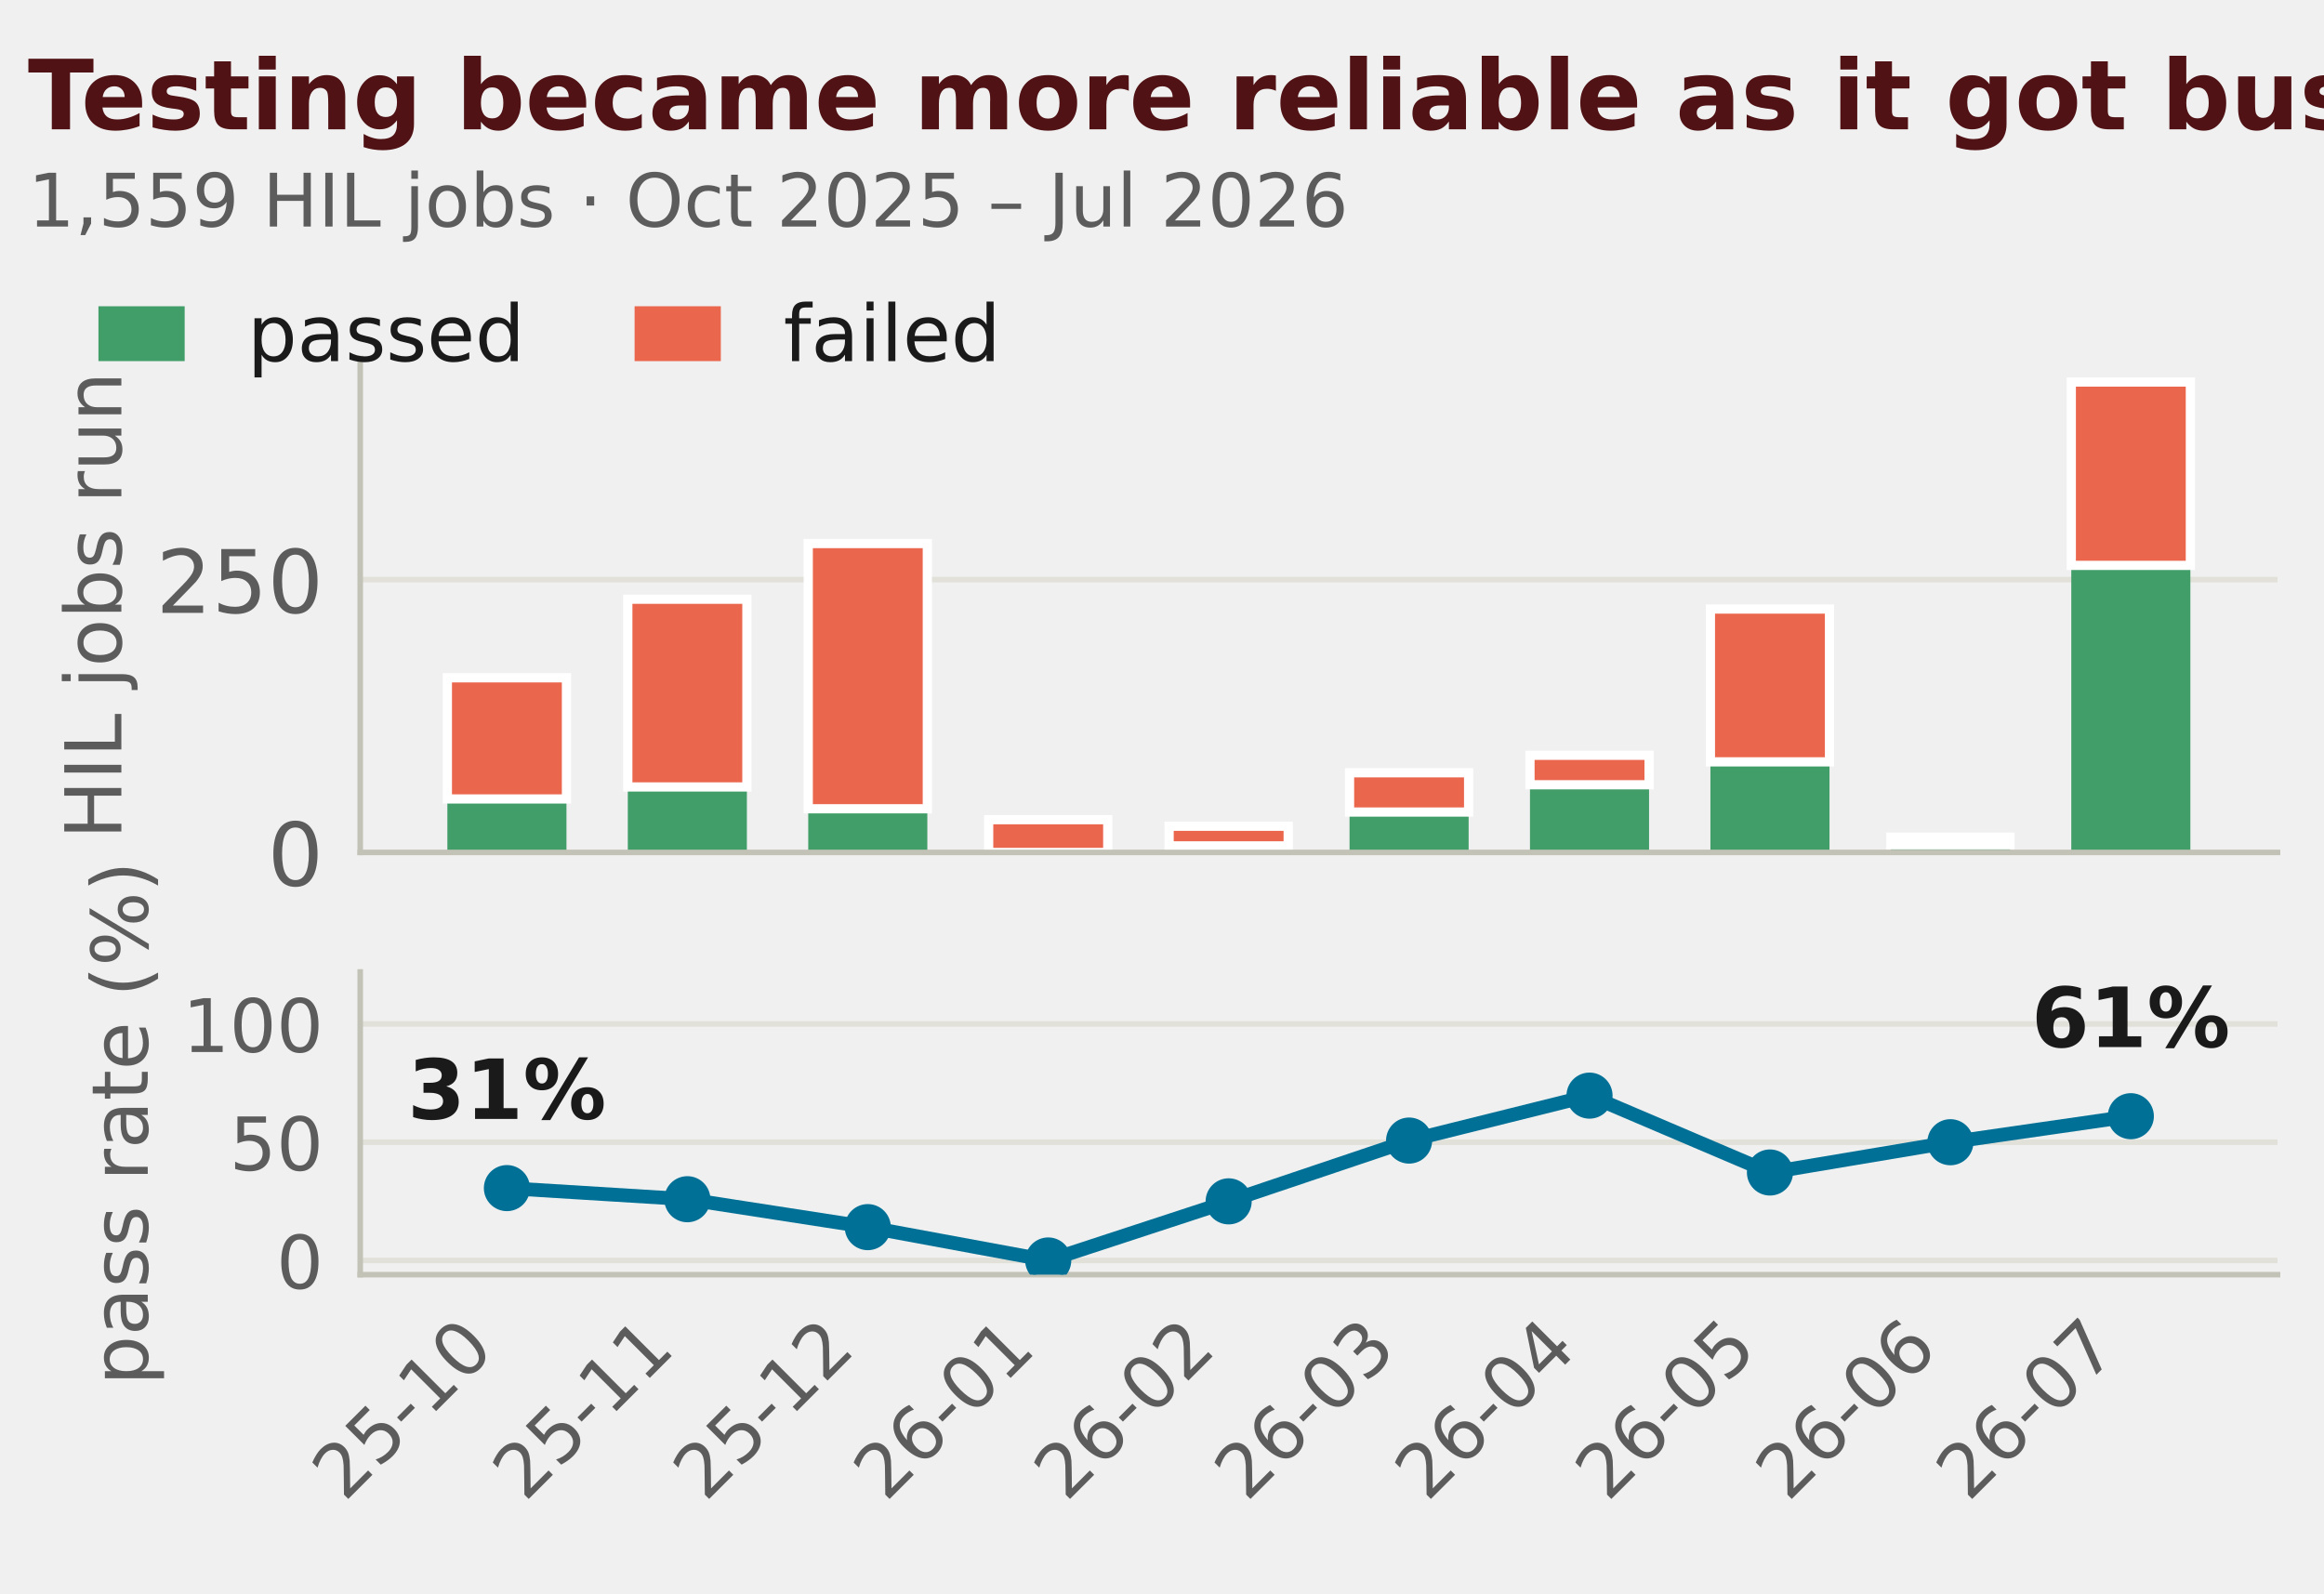
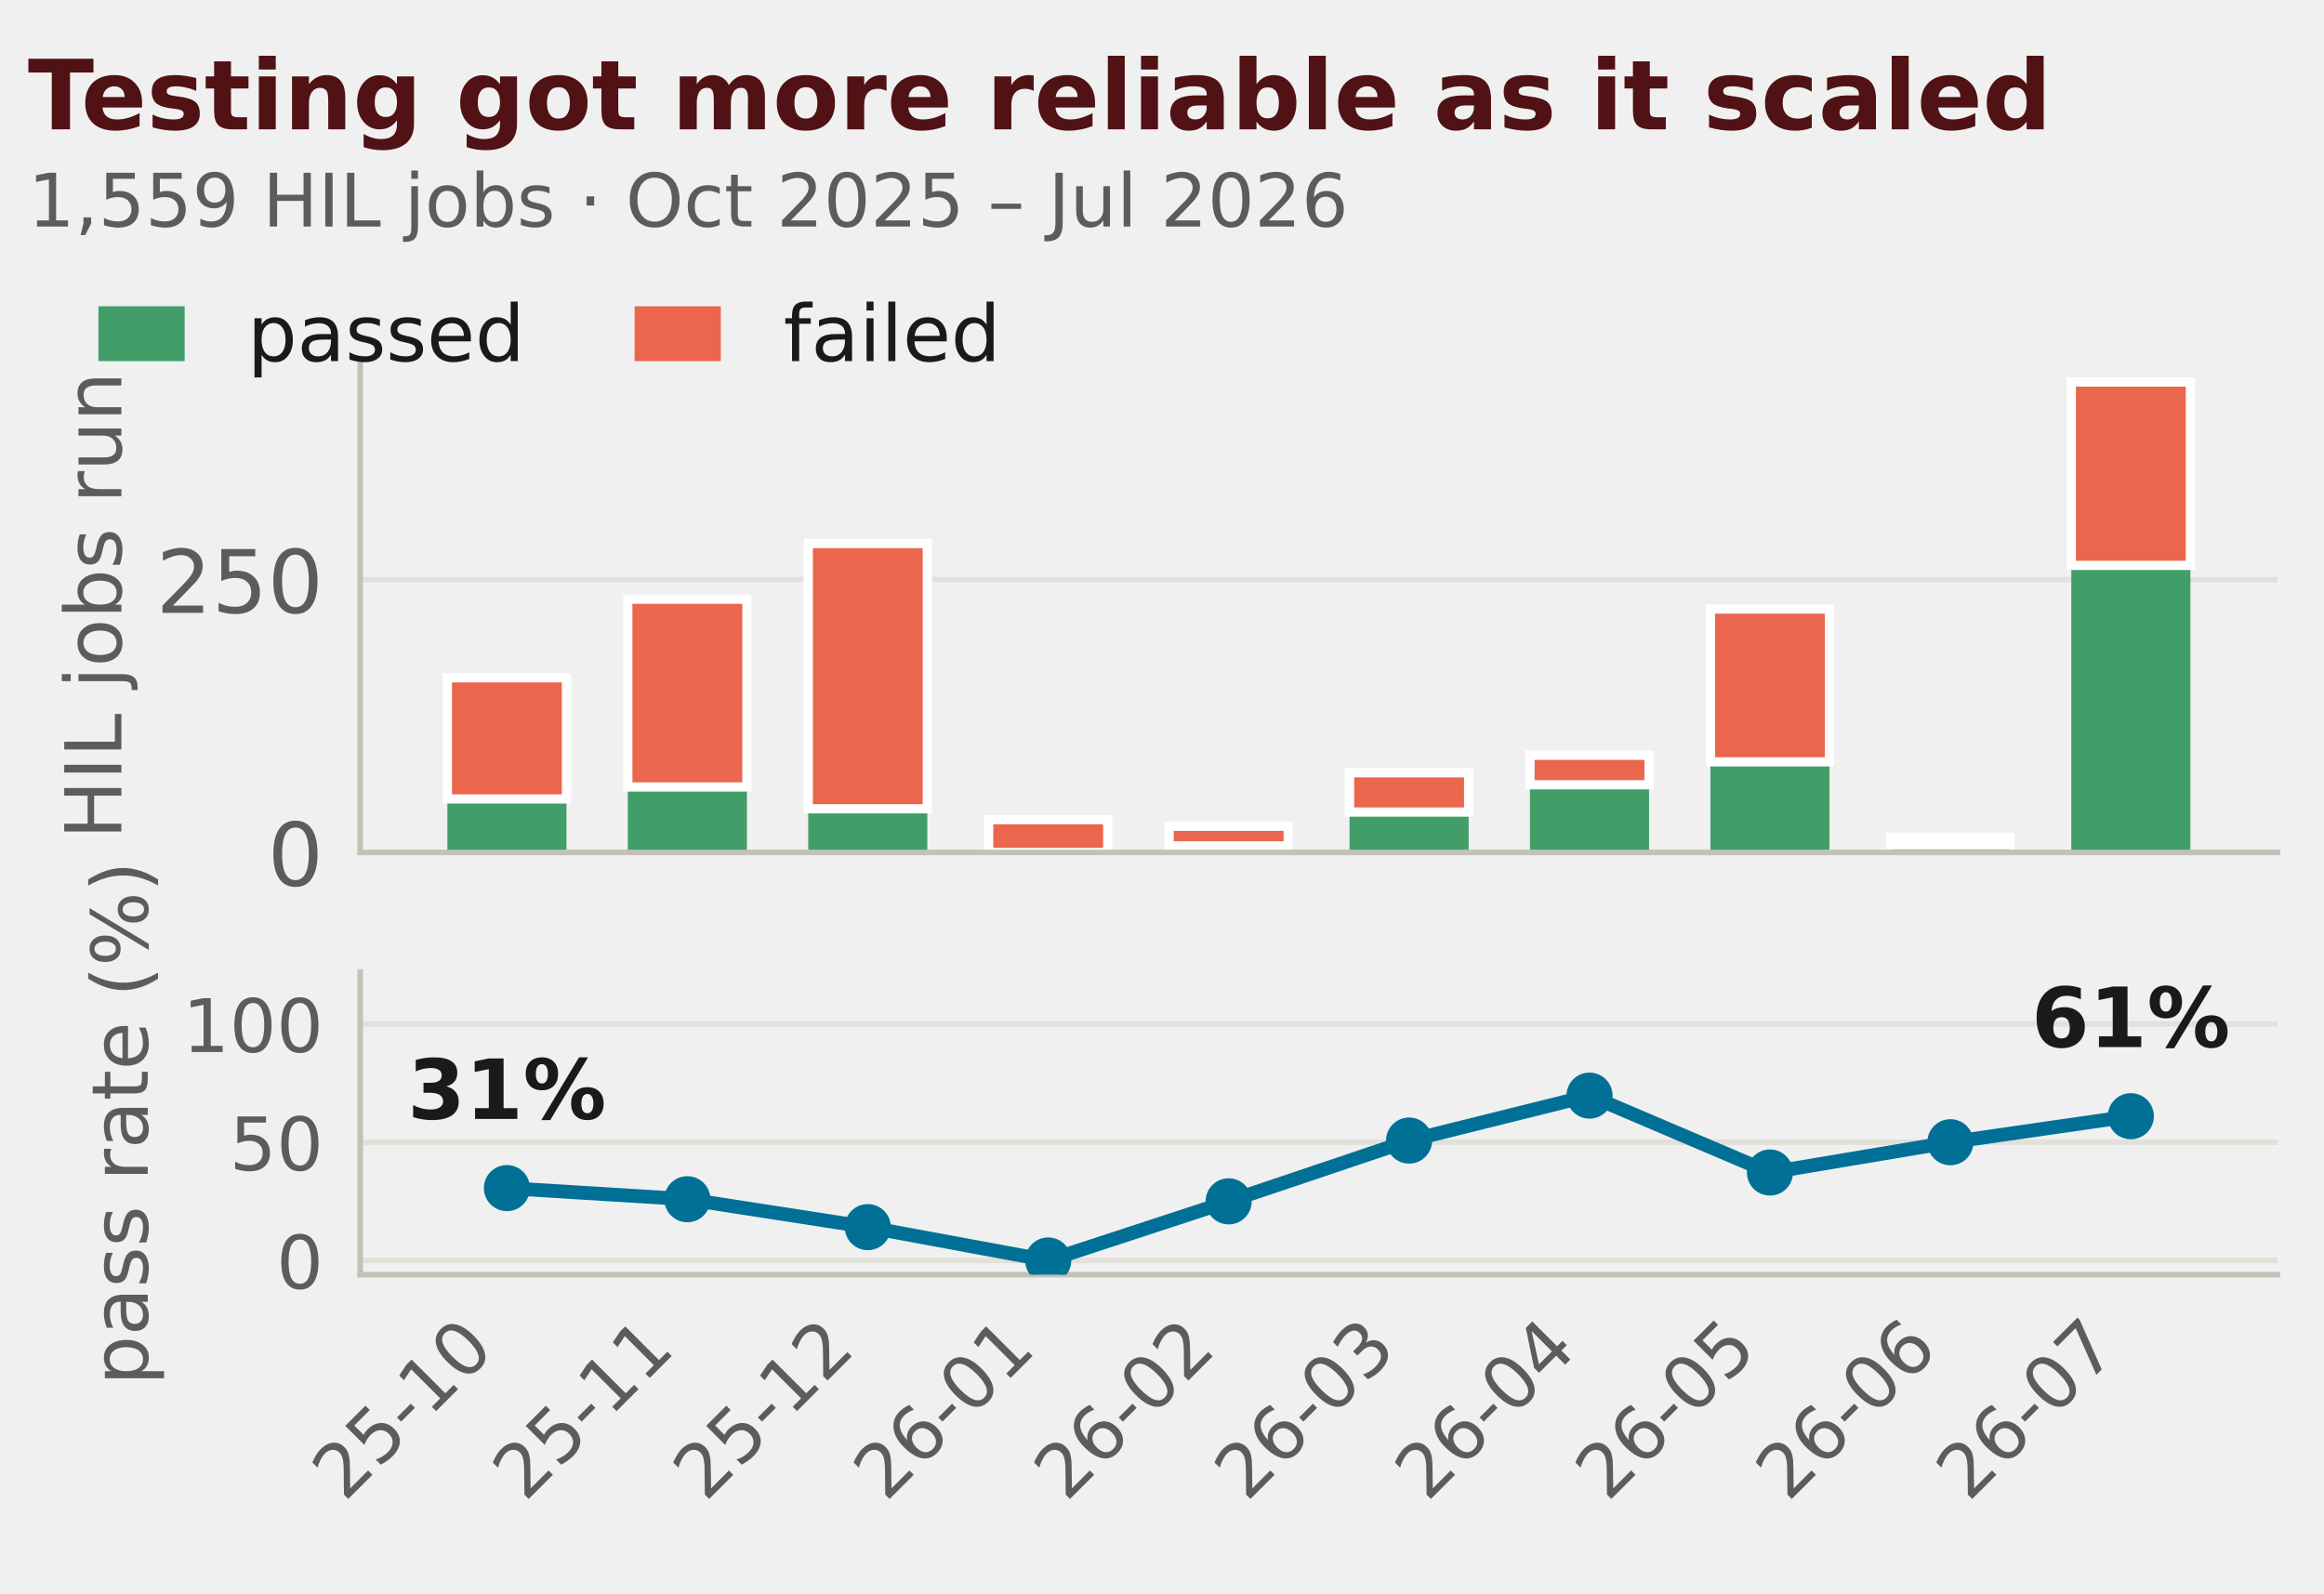
<svg xmlns="http://www.w3.org/2000/svg" xmlns:xlink="http://www.w3.org/1999/xlink" width="504pt" height="345.6pt" viewBox="0 0 504 345.6" version="1.1">
  <defs>
    <style type="text/css">*{stroke-linejoin: round; stroke-linecap: butt}</style>
  </defs>
  <g id="figure_1">
    <g id="patch_1">
      <path d="M 0 345.6  L 504 345.6  L 504 0  L 0 0  L 0 345.6  z " style="fill: none" />
    </g>
    <g id="axes_1">
      <g id="patch_2">
        <path d="M 78.12 184.896  L 493.92 184.896  L 493.92 77.76  L 78.12 77.76  L 78.12 184.896  z " style="fill: none" />
      </g>
      <g id="matplotlib.axis_1">
        <g id="xtick_1">
          <g id="line2d_1" />
        </g>
        <g id="xtick_2">
          <g id="line2d_2" />
        </g>
        <g id="xtick_3">
          <g id="line2d_3" />
        </g>
        <g id="xtick_4">
          <g id="line2d_4" />
        </g>
        <g id="xtick_5">
          <g id="line2d_5" />
        </g>
        <g id="xtick_6">
          <g id="line2d_6" />
        </g>
        <g id="xtick_7">
          <g id="line2d_7" />
        </g>
        <g id="xtick_8">
          <g id="line2d_8" />
        </g>
        <g id="xtick_9">
          <g id="line2d_9" />
        </g>
        <g id="xtick_10">
          <g id="line2d_10" />
        </g>
      </g>
      <g id="matplotlib.axis_2">
        <g id="ytick_1">
          <g id="line2d_11">
-             <path d="M 78.12 184.896  L 493.92 184.896  " clip-path="url(#p864a48bb8f)" style="fill: none; stroke: #e1e0d9; stroke-width: 1.2; stroke-linecap: square" />
+             <path d="M 78.12 184.896  L 493.92 184.896  " clip-path="url(#p2b2cfa16b5)" style="fill: none; stroke: #e1e0d9; stroke-width: 1.2; stroke-linecap: square" />
          </g>
          <g id="line2d_12" />
          <g id="text_1">
            <text style="fill: #5c5c5c; font: 19px 'DejaVu Sans', sans-serif; text-anchor: end" x="70.12" y="192.115" transform="rotate(-0 70.12 192.1145)">0</text>
          </g>
        </g>
        <g id="ytick_2">
          <g id="line2d_13">
-             <path d="M 78.12 125.711  L 493.92 125.711  " clip-path="url(#p864a48bb8f)" style="fill: none; stroke: #e1e0d9; stroke-width: 1.2; stroke-linecap: square" />
+             <path d="M 78.12 125.711  L 493.92 125.711  " clip-path="url(#p2b2cfa16b5)" style="fill: none; stroke: #e1e0d9; stroke-width: 1.2; stroke-linecap: square" />
          </g>
          <g id="line2d_14" />
          <g id="text_2">
            <text style="fill: #5c5c5c; font: 19px 'DejaVu Sans', sans-serif; text-anchor: end" x="70.12" y="132.93" transform="rotate(-0 70.12 132.9299)">250</text>
          </g>
        </g>
        <g id="text_3">
          <text style="fill: #5c5c5c; font: 17px 'DejaVu Sans', sans-serif; text-anchor: middle" x="26.318" y="131.328" transform="rotate(-90 26.31828 131.328)">HIL jobs run</text>
        </g>
      </g>
      <g id="patch_3">
-         <path d="M 97.02 184.896  L 122.846 184.896  L 122.846 173.296  L 97.02 173.296  z " clip-path="url(#p864a48bb8f)" style="fill: #419e69" />
+         <path d="M 97.02 184.896  L 122.846 184.896  L 122.846 173.296  L 97.02 173.296  z " clip-path="url(#p2b2cfa16b5)" style="fill: #419e69" />
      </g>
      <g id="patch_4">
-         <path d="M 136.15 184.896  L 161.977 184.896  L 161.977 170.692  L 136.15 170.692  z " clip-path="url(#p864a48bb8f)" style="fill: #419e69" />
+         <path d="M 136.15 184.896  L 161.977 184.896  L 161.977 170.692  L 136.15 170.692  z " clip-path="url(#p2b2cfa16b5)" style="fill: #419e69" />
      </g>
      <g id="patch_5">
-         <path d="M 175.281 184.896  L 201.107 184.896  L 201.107 175.426  L 175.281 175.426  z " clip-path="url(#p864a48bb8f)" style="fill: #419e69" />
+         <path d="M 175.281 184.896  L 201.107 184.896  L 201.107 175.426  L 175.281 175.426  z " clip-path="url(#p2b2cfa16b5)" style="fill: #419e69" />
      </g>
      <g id="patch_6">
-         <path d="M 214.411 184.896  L 240.237 184.896  L 240.237 184.896  L 214.411 184.896  z " clip-path="url(#p864a48bb8f)" style="fill: #419e69" />
+         <path d="M 214.411 184.896  L 240.237 184.896  L 240.237 184.896  L 214.411 184.896  z " clip-path="url(#p2b2cfa16b5)" style="fill: #419e69" />
      </g>
      <g id="patch_7">
-         <path d="M 253.542 184.896  L 279.368 184.896  L 279.368 183.476  L 253.542 183.476  z " clip-path="url(#p864a48bb8f)" style="fill: #419e69" />
+         <path d="M 253.542 184.896  L 279.368 184.896  L 279.368 183.476  L 253.542 183.476  z " clip-path="url(#p2b2cfa16b5)" style="fill: #419e69" />
      </g>
      <g id="patch_8">
-         <path d="M 292.672 184.896  L 318.498 184.896  L 318.498 176.137  L 292.672 176.137  z " clip-path="url(#p864a48bb8f)" style="fill: #419e69" />
+         <path d="M 292.672 184.896  L 318.498 184.896  L 318.498 176.137  L 292.672 176.137  z " clip-path="url(#p2b2cfa16b5)" style="fill: #419e69" />
      </g>
      <g id="patch_9">
-         <path d="M 331.803 184.896  L 357.629 184.896  L 357.629 170.218  L 331.803 170.218  z " clip-path="url(#p864a48bb8f)" style="fill: #419e69" />
+         <path d="M 331.803 184.896  L 357.629 184.896  L 357.629 170.218  L 331.803 170.218  z " clip-path="url(#p2b2cfa16b5)" style="fill: #419e69" />
      </g>
      <g id="patch_10">
-         <path d="M 370.933 184.896  L 396.759 184.896  L 396.759 165.247  L 370.933 165.247  z " clip-path="url(#p864a48bb8f)" style="fill: #419e69" />
+         <path d="M 370.933 184.896  L 396.759 184.896  L 396.759 165.247  L 370.933 165.247  z " clip-path="url(#p2b2cfa16b5)" style="fill: #419e69" />
      </g>
      <g id="patch_11">
-         <path d="M 410.063 184.896  L 435.89 184.896  L 435.89 183.239  L 410.063 183.239  z " clip-path="url(#p864a48bb8f)" style="fill: #419e69" />
+         <path d="M 410.063 184.896  L 435.89 184.896  L 435.89 183.239  L 410.063 183.239  z " clip-path="url(#p2b2cfa16b5)" style="fill: #419e69" />
      </g>
      <g id="patch_12">
-         <path d="M 449.194 184.896  L 475.02 184.896  L 475.02 122.634  L 449.194 122.634  z " clip-path="url(#p864a48bb8f)" style="fill: #419e69" />
+         <path d="M 449.194 184.896  L 475.02 184.896  L 475.02 122.634  L 449.194 122.634  z " clip-path="url(#p2b2cfa16b5)" style="fill: #419e69" />
      </g>
      <g id="patch_13">
-         <path d="M 97.02 173.296  L 122.846 173.296  L 122.846 147.018  L 97.02 147.018  z " clip-path="url(#p864a48bb8f)" style="fill: #ea664d; stroke: #ffffff; stroke-width: 2; stroke-linejoin: miter" />
+         <path d="M 97.02 173.296  L 122.846 173.296  L 122.846 147.018  L 97.02 147.018  z " clip-path="url(#p2b2cfa16b5)" style="fill: #ea664d; stroke: #ffffff; stroke-width: 2; stroke-linejoin: miter" />
      </g>
      <g id="patch_14">
-         <path d="M 136.15 170.692  L 161.977 170.692  L 161.977 129.973  L 136.15 129.973  z " clip-path="url(#p864a48bb8f)" style="fill: #ea664d; stroke: #ffffff; stroke-width: 2; stroke-linejoin: miter" />
+         <path d="M 136.15 170.692  L 161.977 170.692  L 161.977 129.973  L 136.15 129.973  z " clip-path="url(#p2b2cfa16b5)" style="fill: #ea664d; stroke: #ffffff; stroke-width: 2; stroke-linejoin: miter" />
      </g>
      <g id="patch_15">
-         <path d="M 175.281 175.426  L 201.107 175.426  L 201.107 117.899  L 175.281 117.899  z " clip-path="url(#p864a48bb8f)" style="fill: #ea664d; stroke: #ffffff; stroke-width: 2; stroke-linejoin: miter" />
+         <path d="M 175.281 175.426  L 201.107 175.426  L 201.107 117.899  L 175.281 117.899  z " clip-path="url(#p2b2cfa16b5)" style="fill: #ea664d; stroke: #ffffff; stroke-width: 2; stroke-linejoin: miter" />
      </g>
      <g id="patch_16">
-         <path d="M 214.411 184.896  L 240.237 184.896  L 240.237 177.794  L 214.411 177.794  z " clip-path="url(#p864a48bb8f)" style="fill: #ea664d; stroke: #ffffff; stroke-width: 2; stroke-linejoin: miter" />
+         <path d="M 214.411 184.896  L 240.237 184.896  L 240.237 177.794  L 214.411 177.794  z " clip-path="url(#p2b2cfa16b5)" style="fill: #ea664d; stroke: #ffffff; stroke-width: 2; stroke-linejoin: miter" />
      </g>
      <g id="patch_17">
-         <path d="M 253.542 183.476  L 279.368 183.476  L 279.368 179.214  L 253.542 179.214  z " clip-path="url(#p864a48bb8f)" style="fill: #ea664d; stroke: #ffffff; stroke-width: 2; stroke-linejoin: miter" />
+         <path d="M 253.542 183.476  L 279.368 183.476  L 279.368 179.214  L 253.542 179.214  z " clip-path="url(#p2b2cfa16b5)" style="fill: #ea664d; stroke: #ffffff; stroke-width: 2; stroke-linejoin: miter" />
      </g>
      <g id="patch_18">
-         <path d="M 292.672 176.137  L 318.498 176.137  L 318.498 167.614  L 292.672 167.614  z " clip-path="url(#p864a48bb8f)" style="fill: #ea664d; stroke: #ffffff; stroke-width: 2; stroke-linejoin: miter" />
+         <path d="M 292.672 176.137  L 318.498 176.137  L 318.498 167.614  L 292.672 167.614  z " clip-path="url(#p2b2cfa16b5)" style="fill: #ea664d; stroke: #ffffff; stroke-width: 2; stroke-linejoin: miter" />
      </g>
      <g id="patch_19">
-         <path d="M 331.803 170.218  L 357.629 170.218  L 357.629 163.826  L 331.803 163.826  z " clip-path="url(#p864a48bb8f)" style="fill: #ea664d; stroke: #ffffff; stroke-width: 2; stroke-linejoin: miter" />
+         <path d="M 331.803 170.218  L 357.629 170.218  L 357.629 163.826  L 331.803 163.826  z " clip-path="url(#p2b2cfa16b5)" style="fill: #ea664d; stroke: #ffffff; stroke-width: 2; stroke-linejoin: miter" />
      </g>
      <g id="patch_20">
-         <path d="M 370.933 165.247  L 396.759 165.247  L 396.759 132.103  L 370.933 132.103  z " clip-path="url(#p864a48bb8f)" style="fill: #ea664d; stroke: #ffffff; stroke-width: 2; stroke-linejoin: miter" />
+         <path d="M 370.933 165.247  L 396.759 165.247  L 396.759 132.103  L 370.933 132.103  z " clip-path="url(#p2b2cfa16b5)" style="fill: #ea664d; stroke: #ffffff; stroke-width: 2; stroke-linejoin: miter" />
      </g>
      <g id="patch_21">
-         <path d="M 410.063 183.239  L 435.89 183.239  L 435.89 181.582  L 410.063 181.582  z " clip-path="url(#p864a48bb8f)" style="fill: #ea664d; stroke: #ffffff; stroke-width: 2; stroke-linejoin: miter" />
+         <path d="M 410.063 183.239  L 435.89 183.239  L 435.89 181.582  L 410.063 181.582  z " clip-path="url(#p2b2cfa16b5)" style="fill: #ea664d; stroke: #ffffff; stroke-width: 2; stroke-linejoin: miter" />
      </g>
      <g id="patch_22">
-         <path d="M 449.194 122.634  L 475.02 122.634  L 475.02 82.862  L 449.194 82.862  z " clip-path="url(#p864a48bb8f)" style="fill: #ea664d; stroke: #ffffff; stroke-width: 2; stroke-linejoin: miter" />
+         <path d="M 449.194 122.634  L 475.02 122.634  L 475.02 82.862  L 449.194 82.862  z " clip-path="url(#p2b2cfa16b5)" style="fill: #ea664d; stroke: #ffffff; stroke-width: 2; stroke-linejoin: miter" />
      </g>
      <g id="patch_23">
        <path d="M 78.12 184.896  L 78.12 77.76  " style="fill: none; stroke: #c3c2b7; stroke-width: 1.2; stroke-linejoin: miter; stroke-linecap: square" />
      </g>
      <g id="patch_24">
        <path d="M 78.12 184.896  L 493.92 184.896  " style="fill: none; stroke: #c3c2b7; stroke-width: 1.2; stroke-linejoin: miter; stroke-linecap: square" />
      </g>
    </g>
    <g id="axes_2">
      <g id="patch_25">
        <path d="M 78.12 276.48  L 493.92 276.48  L 493.92 210.816  L 78.12 210.816  L 78.12 276.48  z " style="fill: none" />
      </g>
      <g id="matplotlib.axis_3">
        <g id="xtick_11">
          <g id="line2d_15" />
          <g id="text_4">
            <text style="fill: #5c5c5c; font: 16px 'DejaVu Sans', sans-serif" transform="translate(74.70498 325.9518) rotate(-45)">25-10</text>
          </g>
        </g>
        <g id="xtick_12">
          <g id="line2d_16" />
          <g id="text_5">
            <text style="fill: #5c5c5c; font: 16px 'DejaVu Sans', sans-serif" transform="translate(113.8354 325.9518) rotate(-45)">25-11</text>
          </g>
        </g>
        <g id="xtick_13">
          <g id="line2d_17" />
          <g id="text_6">
            <text style="fill: #5c5c5c; font: 16px 'DejaVu Sans', sans-serif" transform="translate(152.9659 325.9518) rotate(-45)">25-12</text>
          </g>
        </g>
        <g id="xtick_14">
          <g id="line2d_18" />
          <g id="text_7">
            <text style="fill: #5c5c5c; font: 16px 'DejaVu Sans', sans-serif" transform="translate(192.0963 325.9518) rotate(-45)">26-01</text>
          </g>
        </g>
        <g id="xtick_15">
          <g id="line2d_19" />
          <g id="text_8">
            <text style="fill: #5c5c5c; font: 16px 'DejaVu Sans', sans-serif" transform="translate(231.2267 325.9518) rotate(-45)">26-02</text>
          </g>
        </g>
        <g id="xtick_16">
          <g id="line2d_20" />
          <g id="text_9">
            <text style="fill: #5c5c5c; font: 16px 'DejaVu Sans', sans-serif" transform="translate(270.3572 325.9518) rotate(-45)">26-03</text>
          </g>
        </g>
        <g id="xtick_17">
          <g id="line2d_21" />
          <g id="text_10">
            <text style="fill: #5c5c5c; font: 16px 'DejaVu Sans', sans-serif" transform="translate(309.4876 325.9518) rotate(-45)">26-04</text>
          </g>
        </g>
        <g id="xtick_18">
          <g id="line2d_22" />
          <g id="text_11">
            <text style="fill: #5c5c5c; font: 16px 'DejaVu Sans', sans-serif" transform="translate(348.618 325.9518) rotate(-45)">26-05</text>
          </g>
        </g>
        <g id="xtick_19">
          <g id="line2d_23" />
          <g id="text_12">
            <text style="fill: #5c5c5c; font: 16px 'DejaVu Sans', sans-serif" transform="translate(387.7485 325.9518) rotate(-45)">26-06</text>
          </g>
        </g>
        <g id="xtick_20">
          <g id="line2d_24" />
          <g id="text_13">
            <text style="fill: #5c5c5c; font: 16px 'DejaVu Sans', sans-serif" transform="translate(426.8789 325.9518) rotate(-45)">26-07</text>
          </g>
        </g>
      </g>
      <g id="matplotlib.axis_4">
        <g id="ytick_3">
          <g id="line2d_25">
-             <path d="M 78.12 273.402  L 493.92 273.402  " clip-path="url(#p60455917c9)" style="fill: none; stroke: #e1e0d9; stroke-width: 1.2; stroke-linecap: square" />
+             <path d="M 78.12 273.402  L 493.92 273.402  " clip-path="url(#p361ce46388)" style="fill: none; stroke: #e1e0d9; stroke-width: 1.2; stroke-linecap: square" />
          </g>
          <g id="line2d_26" />
          <g id="text_14">
            <text style="fill: #5c5c5c; font: 16px 'DejaVu Sans', sans-serif; text-anchor: end" x="70.12" y="279.481" transform="rotate(-0 70.12 279.4808)">0</text>
          </g>
        </g>
        <g id="ytick_4">
          <g id="line2d_27">
-             <path d="M 78.12 247.752  L 493.92 247.752  " clip-path="url(#p60455917c9)" style="fill: none; stroke: #e1e0d9; stroke-width: 1.2; stroke-linecap: square" />
+             <path d="M 78.12 247.752  L 493.92 247.752  " clip-path="url(#p361ce46388)" style="fill: none; stroke: #e1e0d9; stroke-width: 1.2; stroke-linecap: square" />
          </g>
          <g id="line2d_28" />
          <g id="text_15">
            <text style="fill: #5c5c5c; font: 16px 'DejaVu Sans', sans-serif; text-anchor: end" x="70.12" y="253.831" transform="rotate(-0 70.12 253.8307)">50</text>
          </g>
        </g>
        <g id="ytick_5">
          <g id="line2d_29">
-             <path d="M 78.12 222.102  L 493.92 222.102  " clip-path="url(#p60455917c9)" style="fill: none; stroke: #e1e0d9; stroke-width: 1.2; stroke-linecap: square" />
+             <path d="M 78.12 222.102  L 493.92 222.102  " clip-path="url(#p361ce46388)" style="fill: none; stroke: #e1e0d9; stroke-width: 1.2; stroke-linecap: square" />
          </g>
          <g id="line2d_30" />
          <g id="text_16">
            <text style="fill: #5c5c5c; font: 16px 'DejaVu Sans', sans-serif; text-anchor: end" x="70.12" y="228.181" transform="rotate(-0 70.12 228.1807)">100</text>
          </g>
        </g>
        <g id="text_17">
          <text style="fill: #5c5c5c; font: 17px 'DejaVu Sans', sans-serif; text-anchor: middle" x="32.045" y="243.648" transform="rotate(-90 32.04453 243.648)">pass rate (%)</text>
        </g>
      </g>
      <g id="patch_26">
        <path d="M 78.12 276.48  L 78.12 210.816  " style="fill: none; stroke: #c3c2b7; stroke-width: 1.2; stroke-linejoin: miter; stroke-linecap: square" />
      </g>
      <g id="patch_27">
        <path d="M 78.12 276.48  L 493.92 276.48  " style="fill: none; stroke: #c3c2b7; stroke-width: 1.2; stroke-linejoin: miter; stroke-linecap: square" />
      </g>
      <g id="line2d_31">
-         <path d="M 109.933 257.704  L 149.063 260.115  L 188.194 266.169  L 227.324 273.402  L 266.455 260.577  L 305.585 247.393  L 344.716 237.646  L 383.846 254.318  L 422.977 247.752  L 462.107 242.109  " clip-path="url(#p60455917c9)" style="fill: none; stroke: #007096; stroke-width: 3; stroke-linecap: square" />
+         <path d="M 109.933 257.704  L 149.063 260.115  L 188.194 266.169  L 227.324 273.402  L 266.455 260.577  L 305.585 247.393  L 344.716 237.646  L 383.846 254.318  L 422.977 247.752  L 462.107 242.109  " clip-path="url(#p361ce46388)" style="fill: none; stroke: #007096; stroke-width: 3; stroke-linecap: square" />
        <defs>
-           <path id="mdfd70712c6" d="M 0 4.5  C 1.193 4.5 2.338 4.026 3.182 3.182  C 4.026 2.338 4.5 1.193 4.5 0  C 4.5 -1.193 4.026 -2.338 3.182 -3.182  C 2.338 -4.026 1.193 -4.5 0 -4.5  C -1.193 -4.5 -2.338 -4.026 -3.182 -3.182  C -4.026 -2.338 -4.5 -1.193 -4.5 0  C -4.5 1.193 -4.026 2.338 -3.182 3.182  C -2.338 4.026 -1.193 4.5 0 4.5  z " style="stroke: #007096" />
+           <path id="m98d4a199d8" d="M 0 4.5  C 1.193 4.5 2.338 4.026 3.182 3.182  C 4.026 2.338 4.5 1.193 4.5 0  C 4.5 -1.193 4.026 -2.338 3.182 -3.182  C 2.338 -4.026 1.193 -4.5 0 -4.5  C -1.193 -4.5 -2.338 -4.026 -3.182 -3.182  C -4.026 -2.338 -4.5 -1.193 -4.5 0  C -4.5 1.193 -4.026 2.338 -3.182 3.182  C -2.338 4.026 -1.193 4.5 0 4.5  z " style="stroke: #007096" />
        </defs>
-         <g clip-path="url(#p60455917c9)">
-           <use xlink:href="#mdfd70712c6" x="109.933" y="257.704" style="fill: #007096; stroke: #007096" />
-           <use xlink:href="#mdfd70712c6" x="149.063" y="260.115" style="fill: #007096; stroke: #007096" />
-           <use xlink:href="#mdfd70712c6" x="188.194" y="266.169" style="fill: #007096; stroke: #007096" />
-           <use xlink:href="#mdfd70712c6" x="227.324" y="273.402" style="fill: #007096; stroke: #007096" />
-           <use xlink:href="#mdfd70712c6" x="266.455" y="260.577" style="fill: #007096; stroke: #007096" />
-           <use xlink:href="#mdfd70712c6" x="305.585" y="247.393" style="fill: #007096; stroke: #007096" />
-           <use xlink:href="#mdfd70712c6" x="344.716" y="237.646" style="fill: #007096; stroke: #007096" />
-           <use xlink:href="#mdfd70712c6" x="383.846" y="254.318" style="fill: #007096; stroke: #007096" />
-           <use xlink:href="#mdfd70712c6" x="422.977" y="247.752" style="fill: #007096; stroke: #007096" />
-           <use xlink:href="#mdfd70712c6" x="462.107" y="242.109" style="fill: #007096; stroke: #007096" />
+         <g clip-path="url(#p361ce46388)">
+           <use xlink:href="#m98d4a199d8" x="109.933" y="257.704" style="fill: #007096; stroke: #007096" />
+           <use xlink:href="#m98d4a199d8" x="149.063" y="260.115" style="fill: #007096; stroke: #007096" />
+           <use xlink:href="#m98d4a199d8" x="188.194" y="266.169" style="fill: #007096; stroke: #007096" />
+           <use xlink:href="#m98d4a199d8" x="227.324" y="273.402" style="fill: #007096; stroke: #007096" />
+           <use xlink:href="#m98d4a199d8" x="266.455" y="260.577" style="fill: #007096; stroke: #007096" />
+           <use xlink:href="#m98d4a199d8" x="305.585" y="247.393" style="fill: #007096; stroke: #007096" />
+           <use xlink:href="#m98d4a199d8" x="344.716" y="237.646" style="fill: #007096; stroke: #007096" />
+           <use xlink:href="#m98d4a199d8" x="383.846" y="254.318" style="fill: #007096; stroke: #007096" />
+           <use xlink:href="#m98d4a199d8" x="422.977" y="247.752" style="fill: #007096; stroke: #007096" />
+           <use xlink:href="#m98d4a199d8" x="462.107" y="242.109" style="fill: #007096; stroke: #007096" />
        </g>
      </g>
      <g id="text_18">
        <text style="fill: #1a1a1a; font: 700 18px 'DejaVu Sans', sans-serif; text-anchor: middle" x="109.933" y="242.704" transform="rotate(-0 109.933 242.7042)">31%</text>
      </g>
      <g id="text_19">
        <text style="fill: #1a1a1a; font: 700 18px 'DejaVu Sans', sans-serif; text-anchor: middle" x="462.107" y="227.109" transform="rotate(-0 462.107 227.109)">61%</text>
      </g>
    </g>
    <g id="text_20">
-       <text style="fill: #501214; font: 700 21px 'DejaVu Sans', sans-serif; text-anchor: start" x="6.048" y="28.053" transform="rotate(-0 6.048 28.05272)">Testing became more reliable as it got busier</text>
+       <text style="fill: #501214; font: 700 21px 'DejaVu Sans', sans-serif; text-anchor: start" x="6.048" y="28.053" transform="rotate(-0 6.048 28.05272)">Testing got more reliable as it scaled</text>
    </g>
    <g id="text_21">
      <text style="fill: #5c5c5c; font: 16px 'DejaVu Sans', sans-serif; text-anchor: start" x="6.048" y="49.137" transform="rotate(-0 6.048 49.1367)">1,559 HIL jobs  ·  Oct 2025 – Jul 2026</text>
    </g>
    <g id="legend_1">
      <g id="patch_28">
        <path d="M 21.348 78.329  L 40.048 78.329  L 40.048 66.429  L 21.348 66.429  z " style="fill: #419e69" />
      </g>
      <g id="text_22">
        <text style="fill: #1a1a1a; font: 17px 'DejaVu Sans', sans-serif; text-anchor: start" x="53.648" y="78.329" transform="rotate(-0 53.648 78.32934)">passed</text>
      </g>
      <g id="patch_29">
        <path d="M 137.623 78.329  L 156.323 78.329  L 156.323 66.429  L 137.623 66.429  z " style="fill: #ea664d" />
      </g>
      <g id="text_23">
        <text style="fill: #1a1a1a; font: 17px 'DejaVu Sans', sans-serif; text-anchor: start" x="169.923" y="78.329" transform="rotate(-0 169.9227 78.32934)">failed</text>
      </g>
    </g>
  </g>
  <defs>
-     <clipPath id="p864a48bb8f">
+     <clipPath id="p2b2cfa16b5">
      <rect x="78.12" y="77.76" width="415.8" height="107.136" />
    </clipPath>
-     <clipPath id="p60455917c9">
+     <clipPath id="p361ce46388">
      <rect x="78.12" y="210.816" width="415.8" height="65.664" />
    </clipPath>
  </defs>
</svg>
